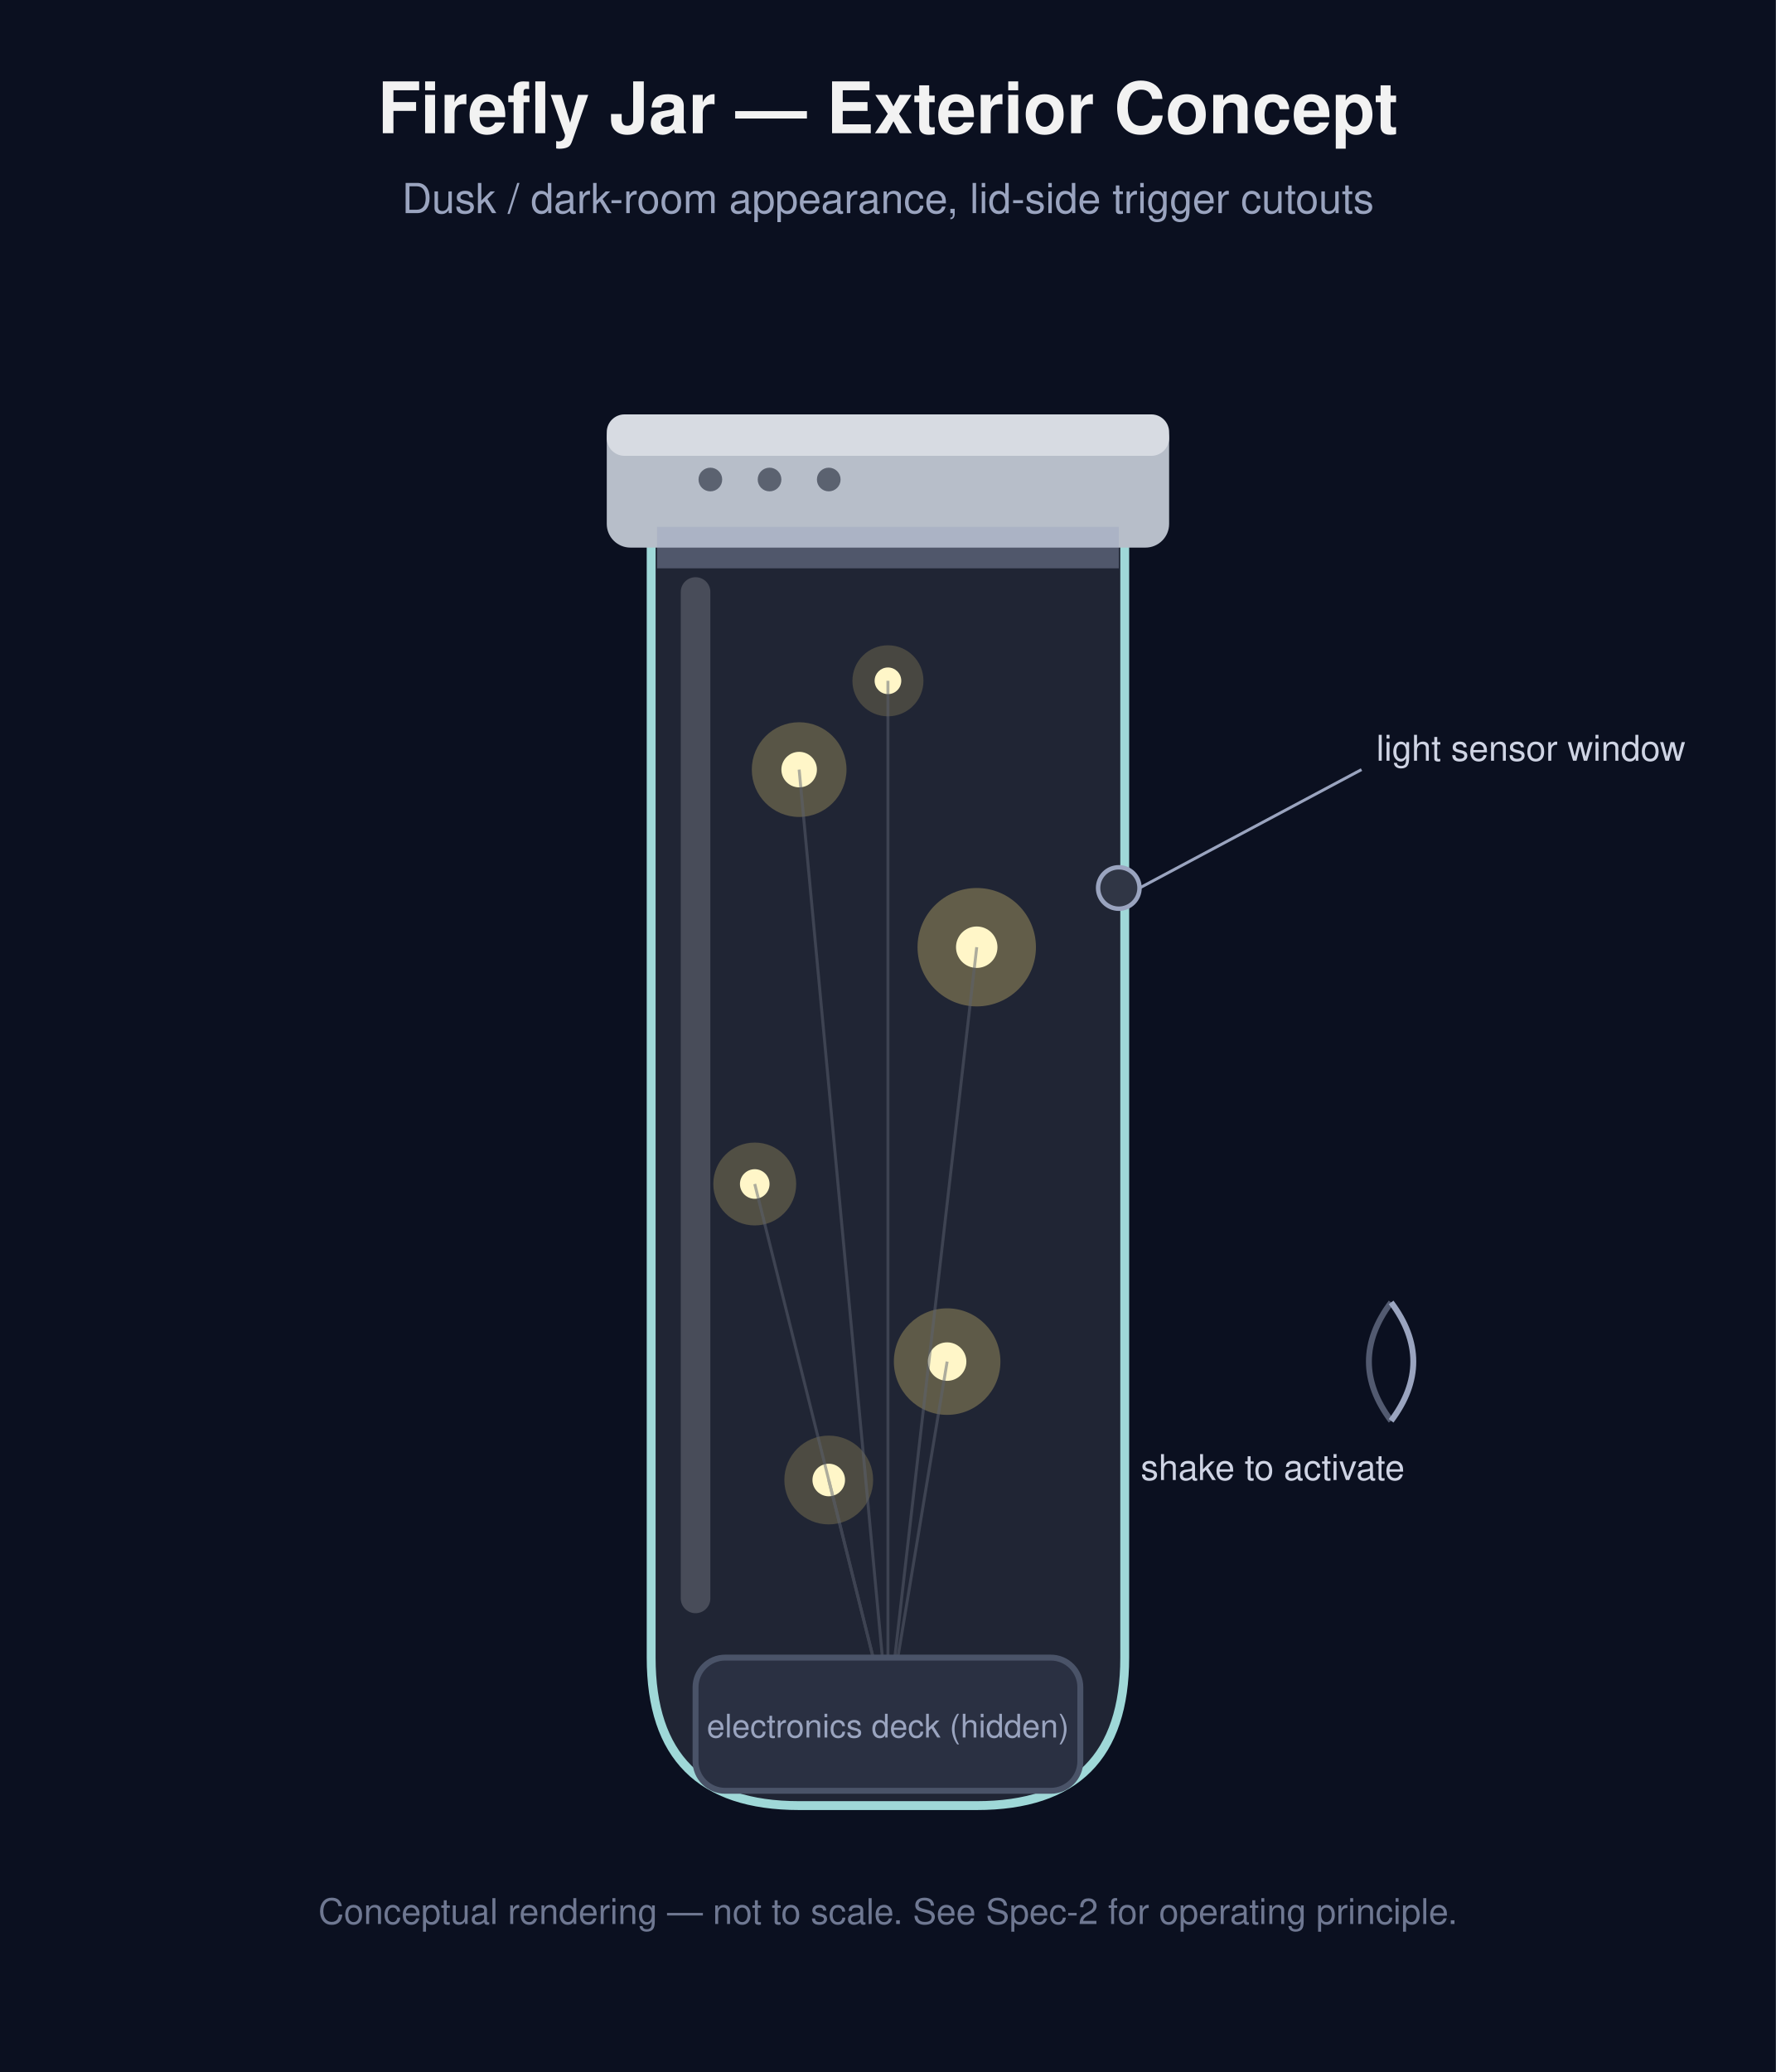
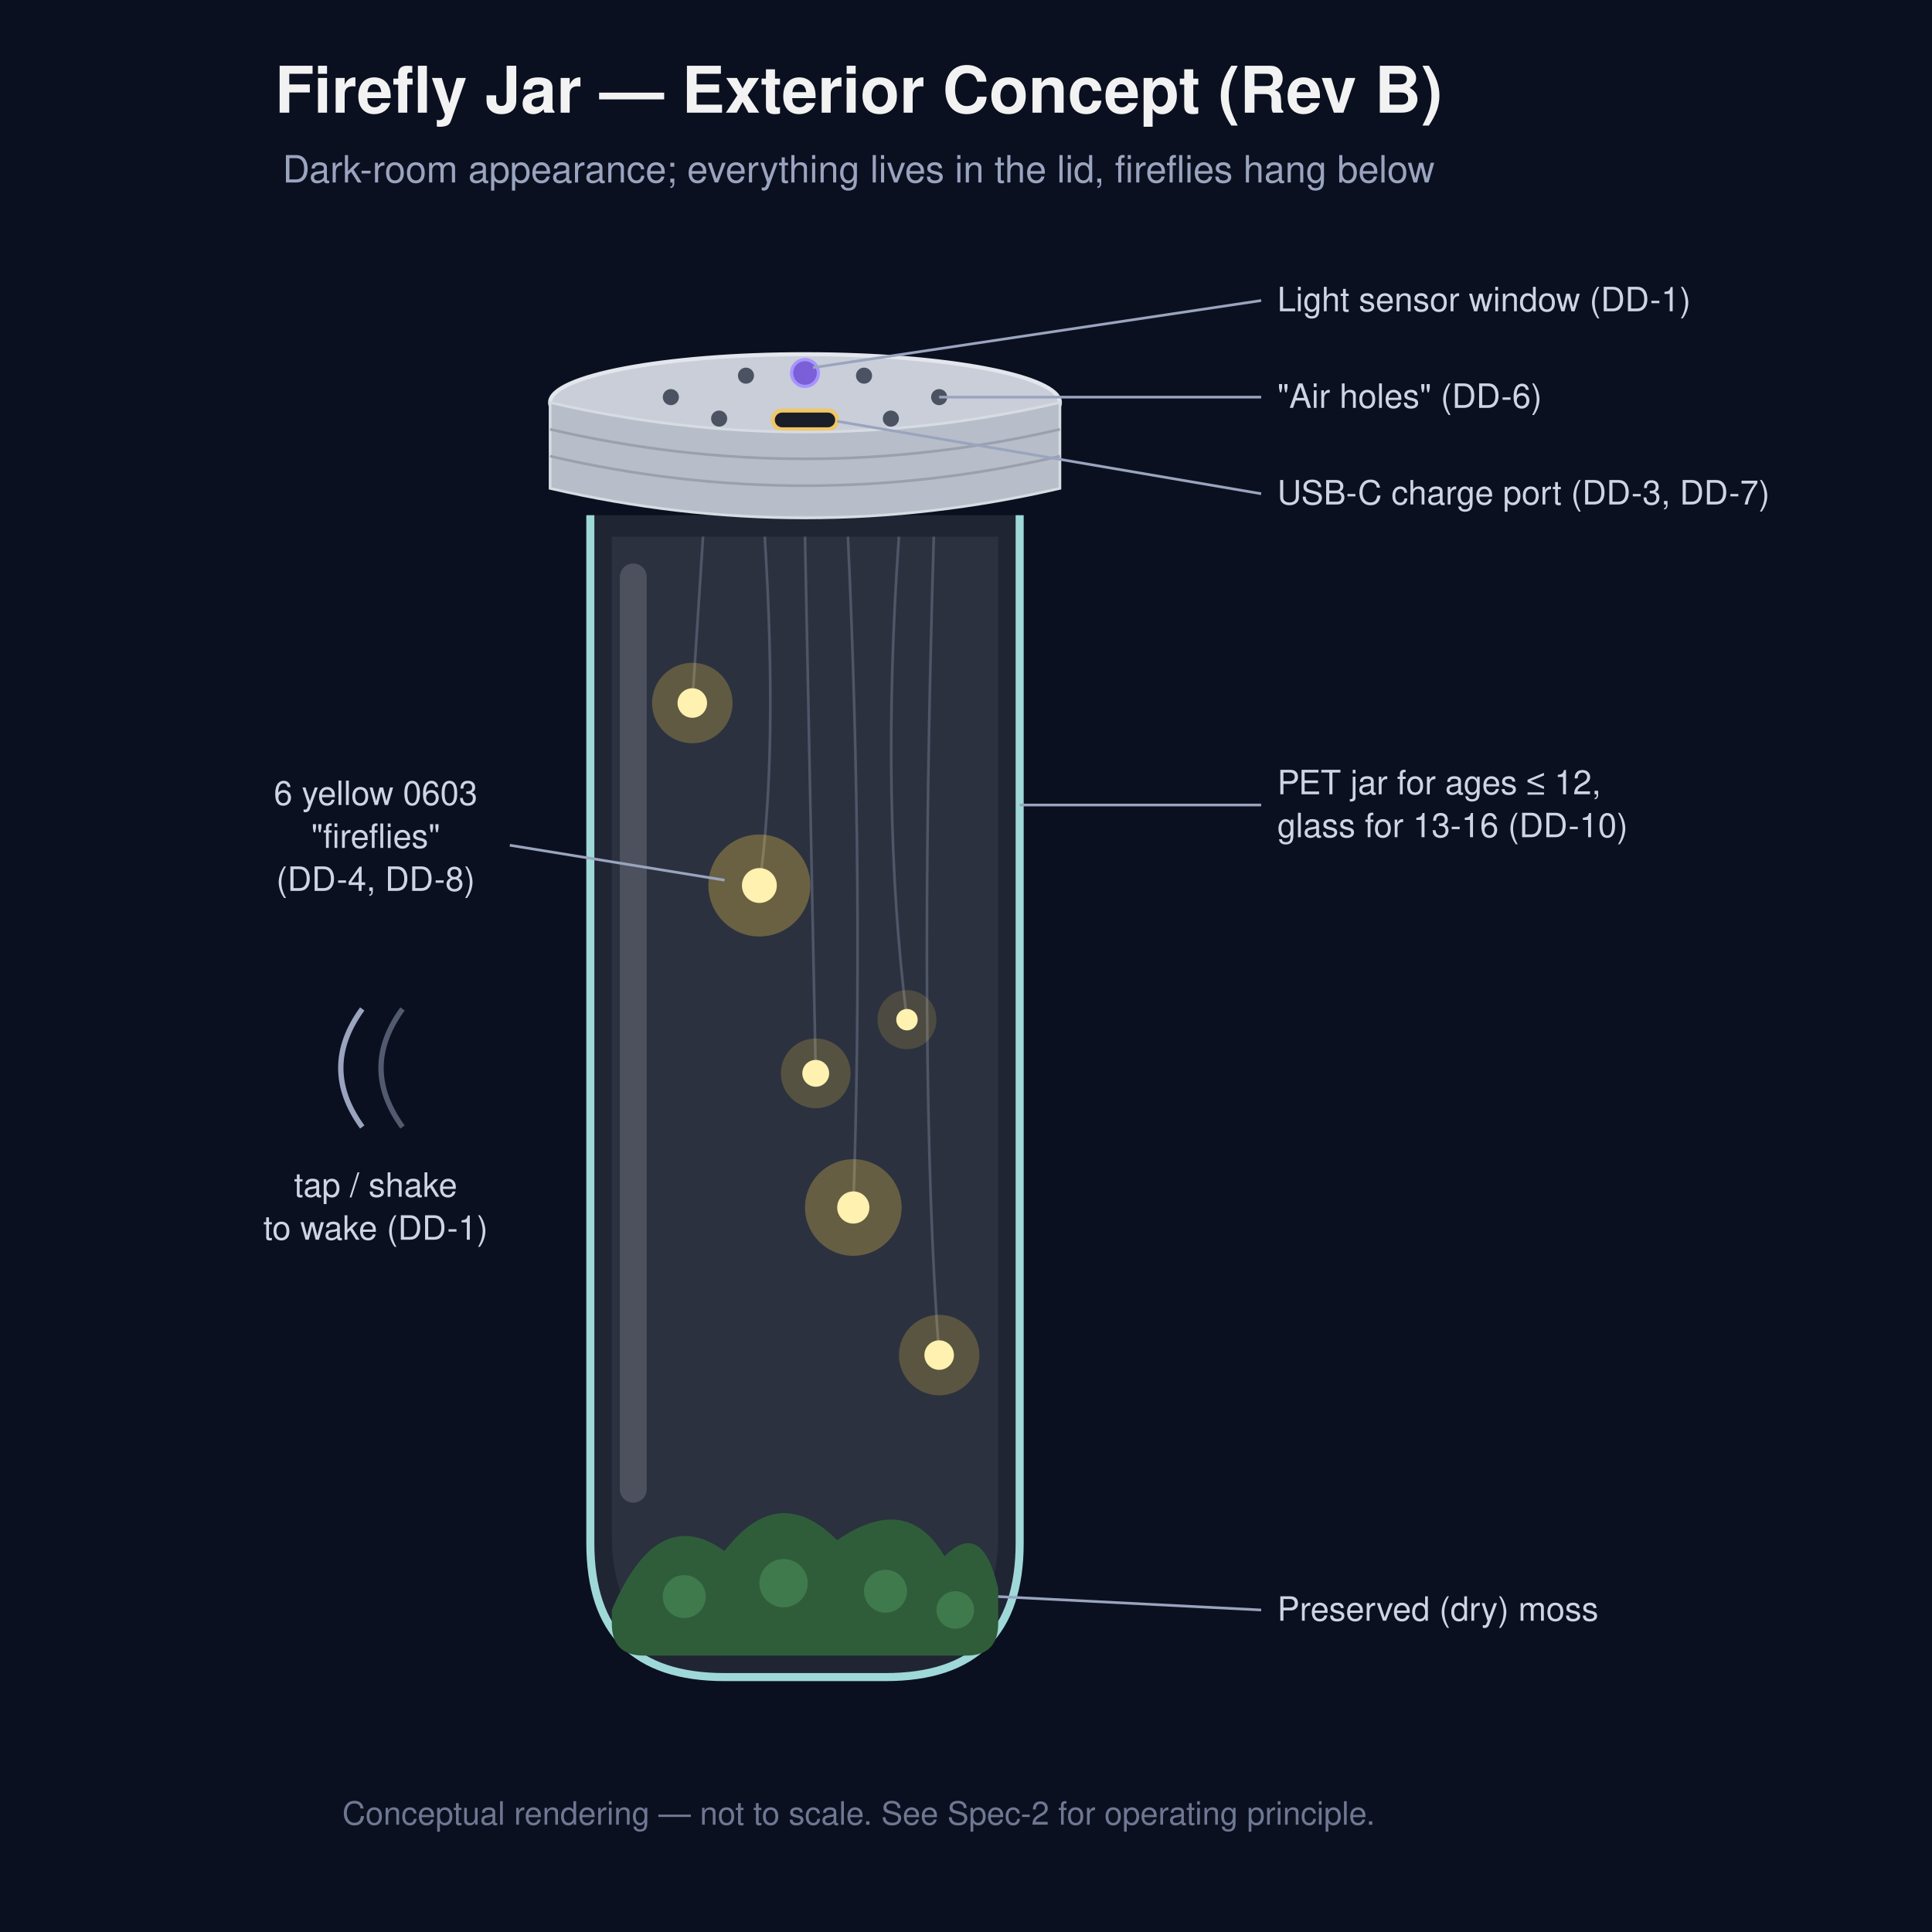
- <svg xmlns="http://www.w3.org/2000/svg" viewBox="0 0 600 700" font-family="Helvetica, Arial, sans-serif">
-   <rect x="0" y="0" width="600" height="700" fill="#0b1020" />
-   <text x="300" y="45" fill="#f2f2f2" font-size="24" font-weight="bold" text-anchor="middle">Firefly Jar — Exterior Concept</text>
-   <text x="300" y="72" fill="#9aa4bf" font-size="14" text-anchor="middle">Dusk / dark-room appearance, lid-side trigger cutouts</text>
-   <path d="M220,180            L220,560            Q220,610 270,610            L330,610            Q380,610 380,560            L380,180            Z" fill="#dce8e8" fill-opacity="0.10" stroke="#9fd8d8" stroke-width="3" />
-   <path d="M235,200 L235,540" stroke="#ffffff" stroke-opacity="0.18" stroke-width="10" stroke-linecap="round" />
-   <rect x="205" y="140" width="190" height="45" rx="8" fill="#b7bec9" />
-   <rect x="205" y="140" width="190" height="14" rx="6" fill="#d7dbe2" />
-   <circle cx="240" cy="162" r="4" fill="#5b6270" />
-   <circle cx="260" cy="162" r="4" fill="#5b6270" />
-   <circle cx="280" cy="162" r="4" fill="#5b6270" />
-   <rect x="222" y="178" width="156" height="14" fill="#9aa4bf" fill-opacity="0.4" />
+ <svg xmlns="http://www.w3.org/2000/svg" viewBox="0 0 720 720" font-family="Helvetica, Arial, sans-serif">
+   <rect x="0" y="0" width="720" height="720" fill="#0b1020" />
+   <text x="320" y="42" fill="#f2f2f2" font-size="24" font-weight="bold" text-anchor="middle">Firefly Jar — Exterior Concept (Rev B)</text>
+   <text x="320" y="68" fill="#9aa4bf" font-size="14" text-anchor="middle">Dark-room appearance; everything lives in the lid, fireflies hang below</text>
+   <ellipse cx="300" cy="150" rx="95" ry="18" fill="#c9ced8" stroke="#e3e6ec" stroke-width="1.5" />
+   <g fill="#4b5262">
+     <circle cx="250" cy="148" r="3" />
+     <circle cx="268" cy="156" r="3" />
+     <circle cx="332" cy="156" r="3" />
+     <circle cx="350" cy="148" r="3" />
+     <circle cx="278" cy="140" r="3" />
+     <circle cx="322" cy="140" r="3" />
+   </g>
+   <rect x="288" y="153" width="24" height="7" rx="3.5" fill="#1a1e28" stroke="#f0c766" stroke-width="1.5" />
+   <circle cx="300" cy="139" r="5" fill="#7a5fd8" stroke="#a894ff" stroke-width="1.2" />
+   <path d="M205,150 L205,182 Q300,204 395,182 L395,150 Q300,172 205,150 Z" fill="#b7bec9" stroke="#d7dbe2" stroke-width="1" />
+   <g stroke="#9aa1ad" stroke-width="1">
+     <path d="M205,160 Q300,182 395,160" fill="none" />
+     <path d="M205,170 Q300,192 395,170" fill="none" />
+   </g>
+   <path d="M220,192 L220,575 Q220,625 270,625 L330,625 Q380,625 380,575 L380,192" fill="#dce8e8" fill-opacity="0.10" stroke="#9fd8d8" stroke-width="3" />
+   <path d="M228,200 L228,572 Q228,617 272,617 L328,617 Q372,617 372,572 L372,200 Z" fill="#e8eef5" fill-opacity="0.06" />
+   <path d="M236,215 L236,555" stroke="#ffffff" stroke-opacity="0.16" stroke-width="10" stroke-linecap="round" />
+   <path d="M228,600 Q245,560 270,578 Q290,552 312,574 Q338,556 352,580 Q366,566 372,592 L372,605 Q372,617 360,617 L240,617 Q228,617 228,605 Z" fill="#2f5d3a" />
+   <g fill="#3f7a4c">
+     <circle cx="255" cy="595" r="8" />
+     <circle cx="292" cy="590" r="9" />
+     <circle cx="330" cy="593" r="8" />
+     <circle cx="356" cy="600" r="7" />
+   </g>
+   <g stroke="#6b7488" stroke-width="1" opacity="0.55" fill="none">
+     <path d="M262,200 L258,262" />
+     <path d="M285,200 Q290,280 283,330" />
+     <path d="M300,200 L304,400" />
+     <path d="M316,200 Q322,330 318,450" />
+     <path d="M335,200 Q328,300 338,380" />
+     <path d="M348,200 Q342,400 350,505" />
+   </g>
  <g>
-     <circle cx="270" cy="260" r="16" fill="#ffe27a" opacity="0.25" />
-     <circle cx="270" cy="260" r="6" fill="#fff6c8" />
-     <circle cx="330" cy="320" r="20" fill="#ffe27a" opacity="0.3" />
-     <circle cx="330" cy="320" r="7" fill="#fff6c8" />
-     <circle cx="255" cy="400" r="14" fill="#ffe27a" opacity="0.22" />
-     <circle cx="255" cy="400" r="5" fill="#fff6c8" />
-     <circle cx="320" cy="460" r="18" fill="#ffe27a" opacity="0.28" />
-     <circle cx="320" cy="460" r="6.5" fill="#fff6c8" />
-     <circle cx="300" cy="230" r="12" fill="#ffe27a" opacity="0.18" />
-     <circle cx="300" cy="230" r="4.5" fill="#fff6c8" />
-     <circle cx="280" cy="500" r="15" fill="#ffe27a" opacity="0.2" />
-     <circle cx="280" cy="500" r="5.5" fill="#fff6c8" />
+     <circle cx="258" cy="262" r="15" fill="#ffd54a" opacity="0.25" />
+     <circle cx="258" cy="262" r="5.5" fill="#fff1b0" />
+     <circle cx="283" cy="330" r="19" fill="#ffd54a" opacity="0.3" />
+     <circle cx="283" cy="330" r="6.5" fill="#fff1b0" />
+     <circle cx="304" cy="400" r="13" fill="#ffd54a" opacity="0.2" />
+     <circle cx="304" cy="400" r="5" fill="#fff1b0" />
+     <circle cx="318" cy="450" r="18" fill="#ffd54a" opacity="0.28" />
+     <circle cx="318" cy="450" r="6" fill="#fff1b0" />
+     <circle cx="338" cy="380" r="11" fill="#ffd54a" opacity="0.16" />
+     <circle cx="338" cy="380" r="4" fill="#fff1b0" />
+     <circle cx="350" cy="505" r="15" fill="#ffd54a" opacity="0.22" />
+     <circle cx="350" cy="505" r="5.5" fill="#fff1b0" />
  </g>
-   <g stroke="#5b6270" stroke-width="1" opacity="0.5">
-     <path d="M300,580 L270,260" fill="none" />
-     <path d="M300,580 L330,320" fill="none" />
-     <path d="M300,580 L255,400" fill="none" />
-     <path d="M300,580 L320,460" fill="none" />
-     <path d="M300,580 L300,230" fill="none" />
-     <path d="M300,580 L280,500" fill="none" />
+   <g stroke="#9aa4bf" stroke-width="1" fill="none">
+     <line x1="312" y1="157" x2="470" y2="184" />
+     <line x1="350" y1="148" x2="470" y2="148" />
+     <line x1="303" y1="137" x2="470" y2="112" />
+     <line x1="372" y1="595" x2="470" y2="600" />
+     <line x1="380" y1="300" x2="470" y2="300" />
  </g>
-   <rect x="235" y="560" width="130" height="45" rx="10" fill="#2a3042" stroke="#4a5368" stroke-width="2" />
-   <text x="300" y="587" fill="#9aa4bf" font-size="11" text-anchor="middle">electronics deck (hidden)</text>
-   <circle cx="378" cy="300" r="7" fill="#303645" stroke="#9aa4bf" stroke-width="1.5" />
-   <line x1="385" y1="300" x2="460" y2="260" stroke="#9aa4bf" stroke-width="1" />
-   <text x="465" y="257" fill="#cfd4e4" font-size="12">light sensor window</text>
-   <path d="M470,480 q15,-20 0,-40" stroke="#9aa4bf" stroke-width="2" fill="none" />
-   <path d="M470,480 q-15,-20 0,-40" stroke="#9aa4bf" stroke-width="2" fill="none" opacity="0.5" />
-   <text x="430" y="500" fill="#cfd4e4" font-size="12" text-anchor="middle">shake to activate</text>
-   <text x="300" y="650" fill="#6f7892" font-size="12" text-anchor="middle">Conceptual rendering — not to scale. See Spec-2 for operating principle.</text>
+   <g fill="#cfd4e4" font-size="12.5">
+     <text x="476" y="188">USB-C charge port (DD-3, DD-7)</text>
+     <text x="476" y="152">"Air holes" (DD-6)</text>
+     <text x="476" y="116">Light sensor window (DD-1)</text>
+     <text x="476" y="296">PET jar for ages ≤ 12,</text>
+     <text x="476" y="312">glass for 13-16 (DD-10)</text>
+     <text x="476" y="604">Preserved (dry) moss</text>
+   </g>
+   <path d="M135,420 q-16,-22 0,-44" stroke="#9aa4bf" stroke-width="2" fill="none" />
+   <path d="M150,420 q-16,-22 0,-44" stroke="#9aa4bf" stroke-width="2" fill="none" opacity="0.5" />
+   <text x="140" y="446" fill="#cfd4e4" font-size="12.5" text-anchor="middle">tap / shake</text>
+   <text x="140" y="462" fill="#cfd4e4" font-size="12.5" text-anchor="middle">to wake (DD-1)</text>
+   <text x="140" y="300" fill="#cfd4e4" font-size="12.5" text-anchor="middle">6 yellow 0603</text>
+   <text x="140" y="316" fill="#cfd4e4" font-size="12.5" text-anchor="middle">"fireflies"</text>
+   <text x="140" y="332" fill="#cfd4e4" font-size="12.5" text-anchor="middle">(DD-4, DD-8)</text>
+   <line x1="190" y1="315" x2="270" y2="328" stroke="#9aa4bf" stroke-width="1" />
+   <text x="320" y="680" fill="#6f7892" font-size="12" text-anchor="middle">Conceptual rendering — not to scale. See Spec-2 for operating principle.</text>
</svg>
